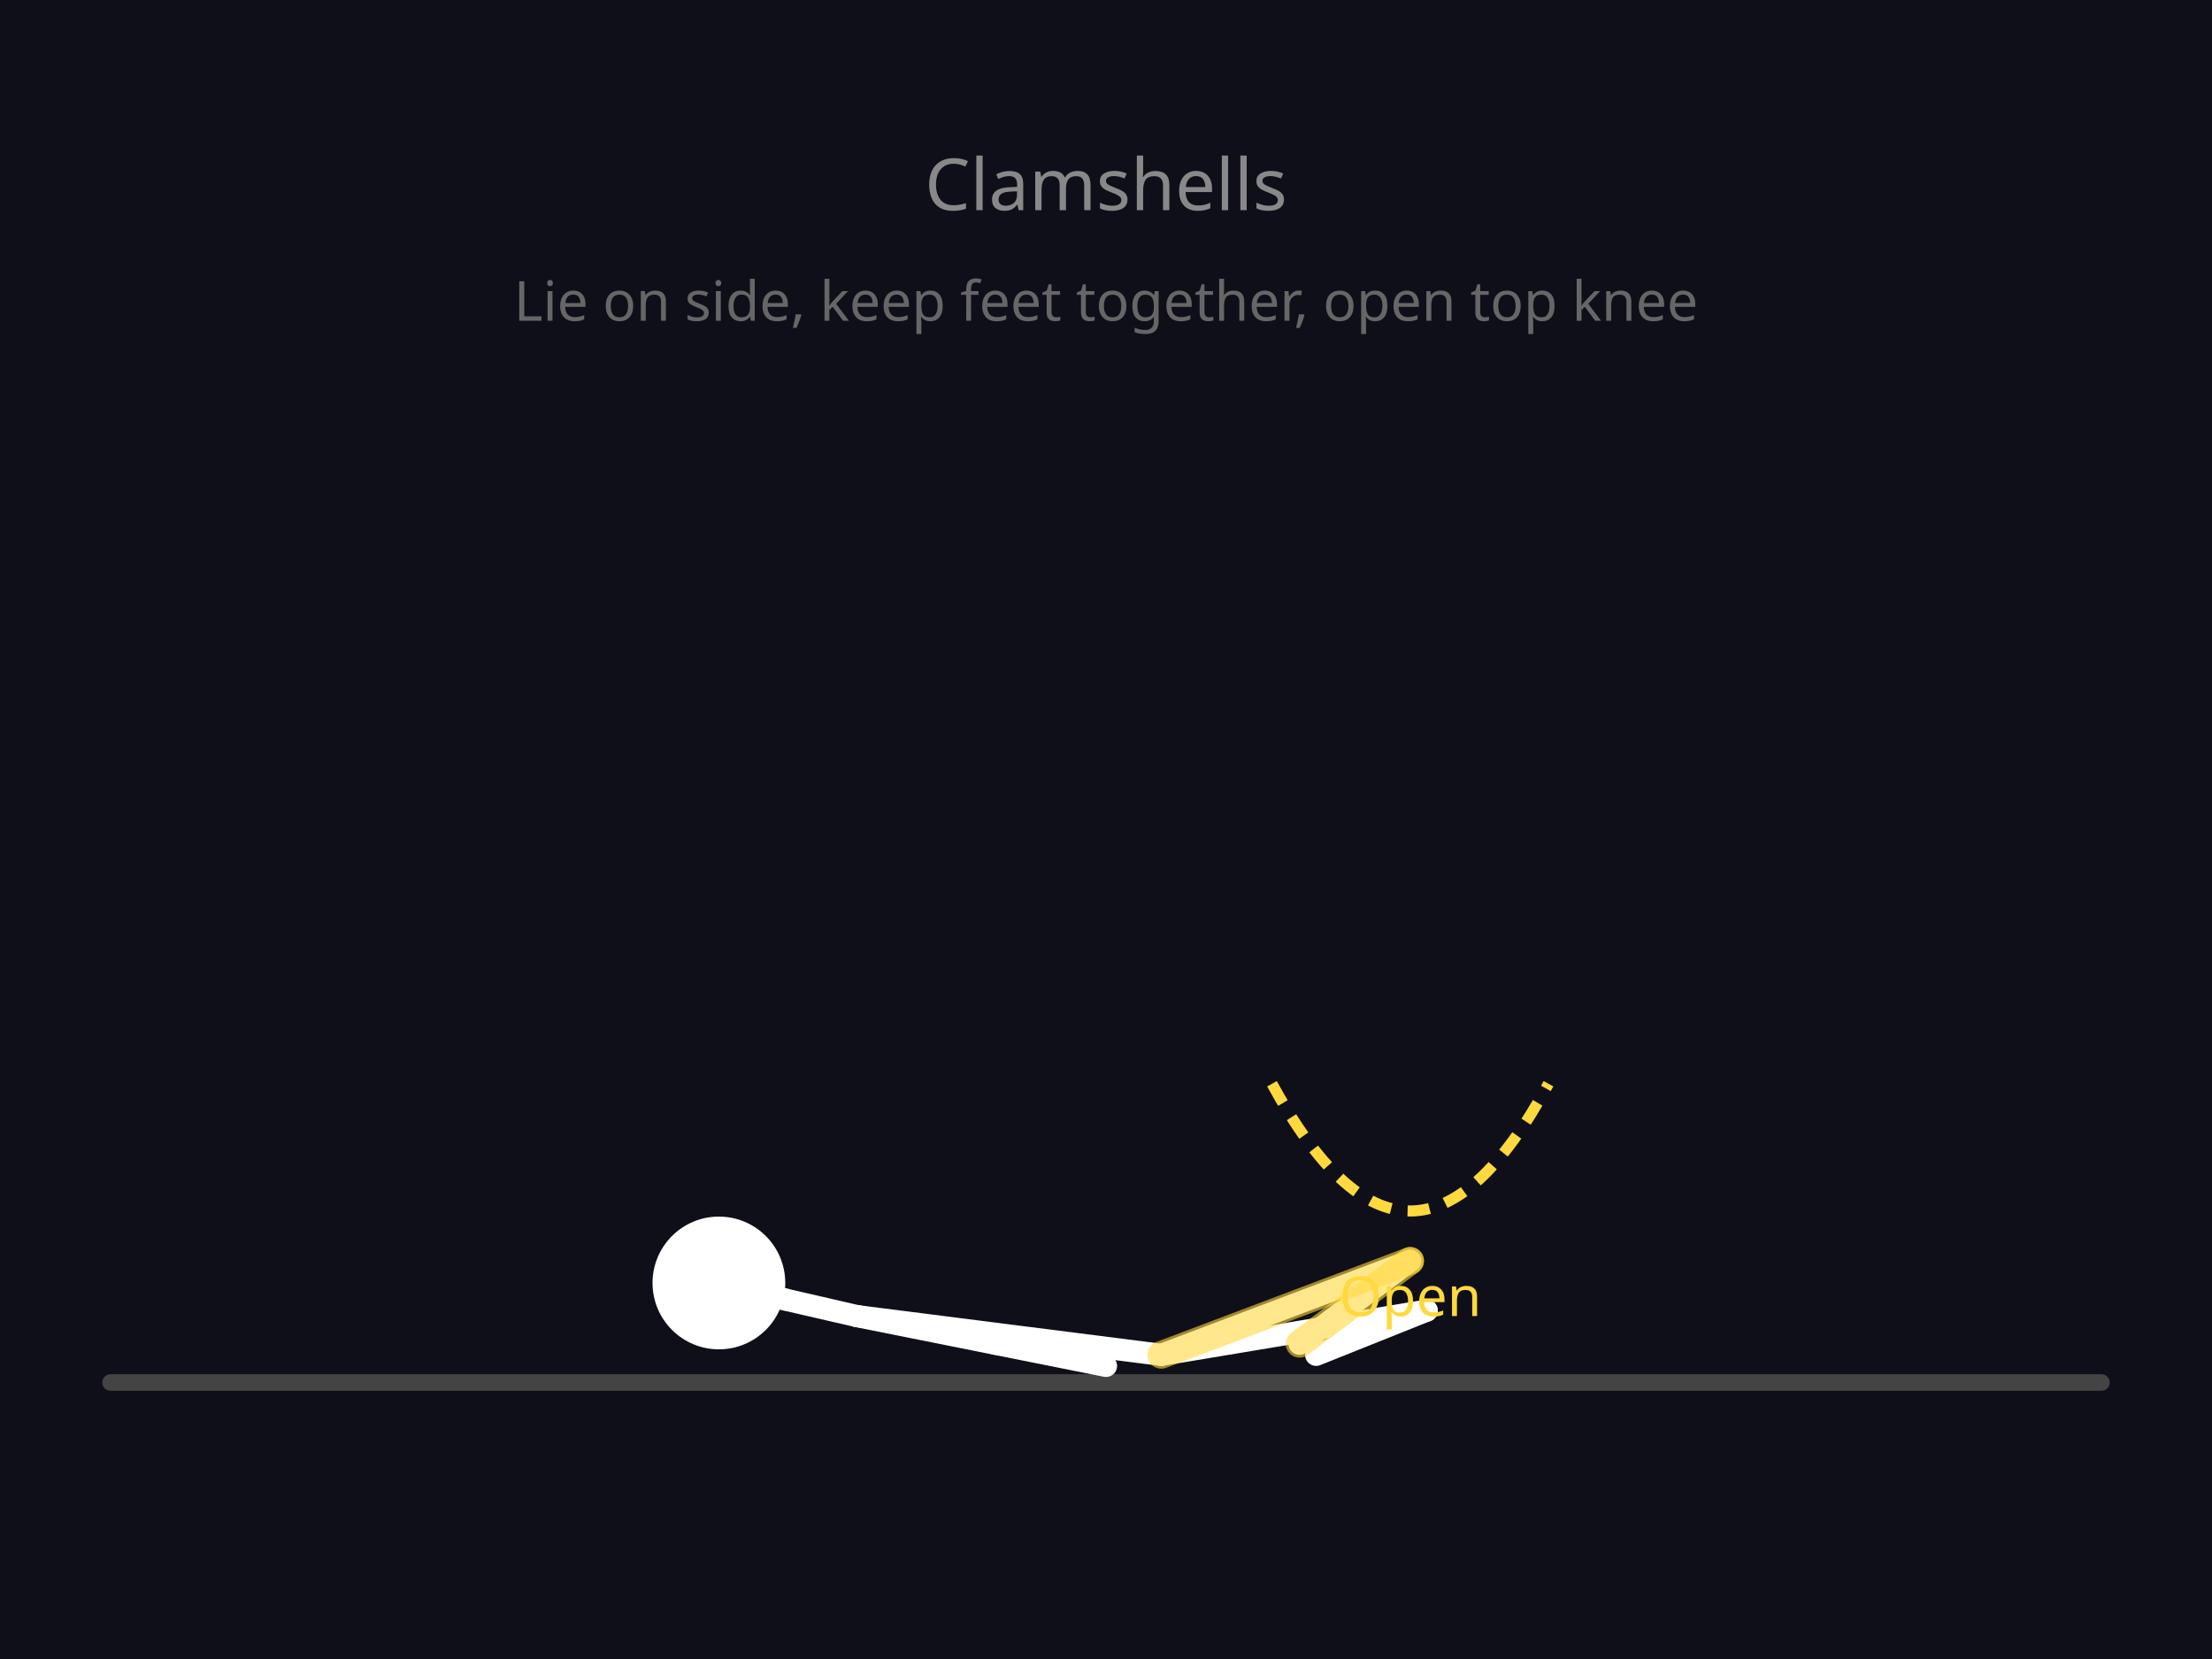
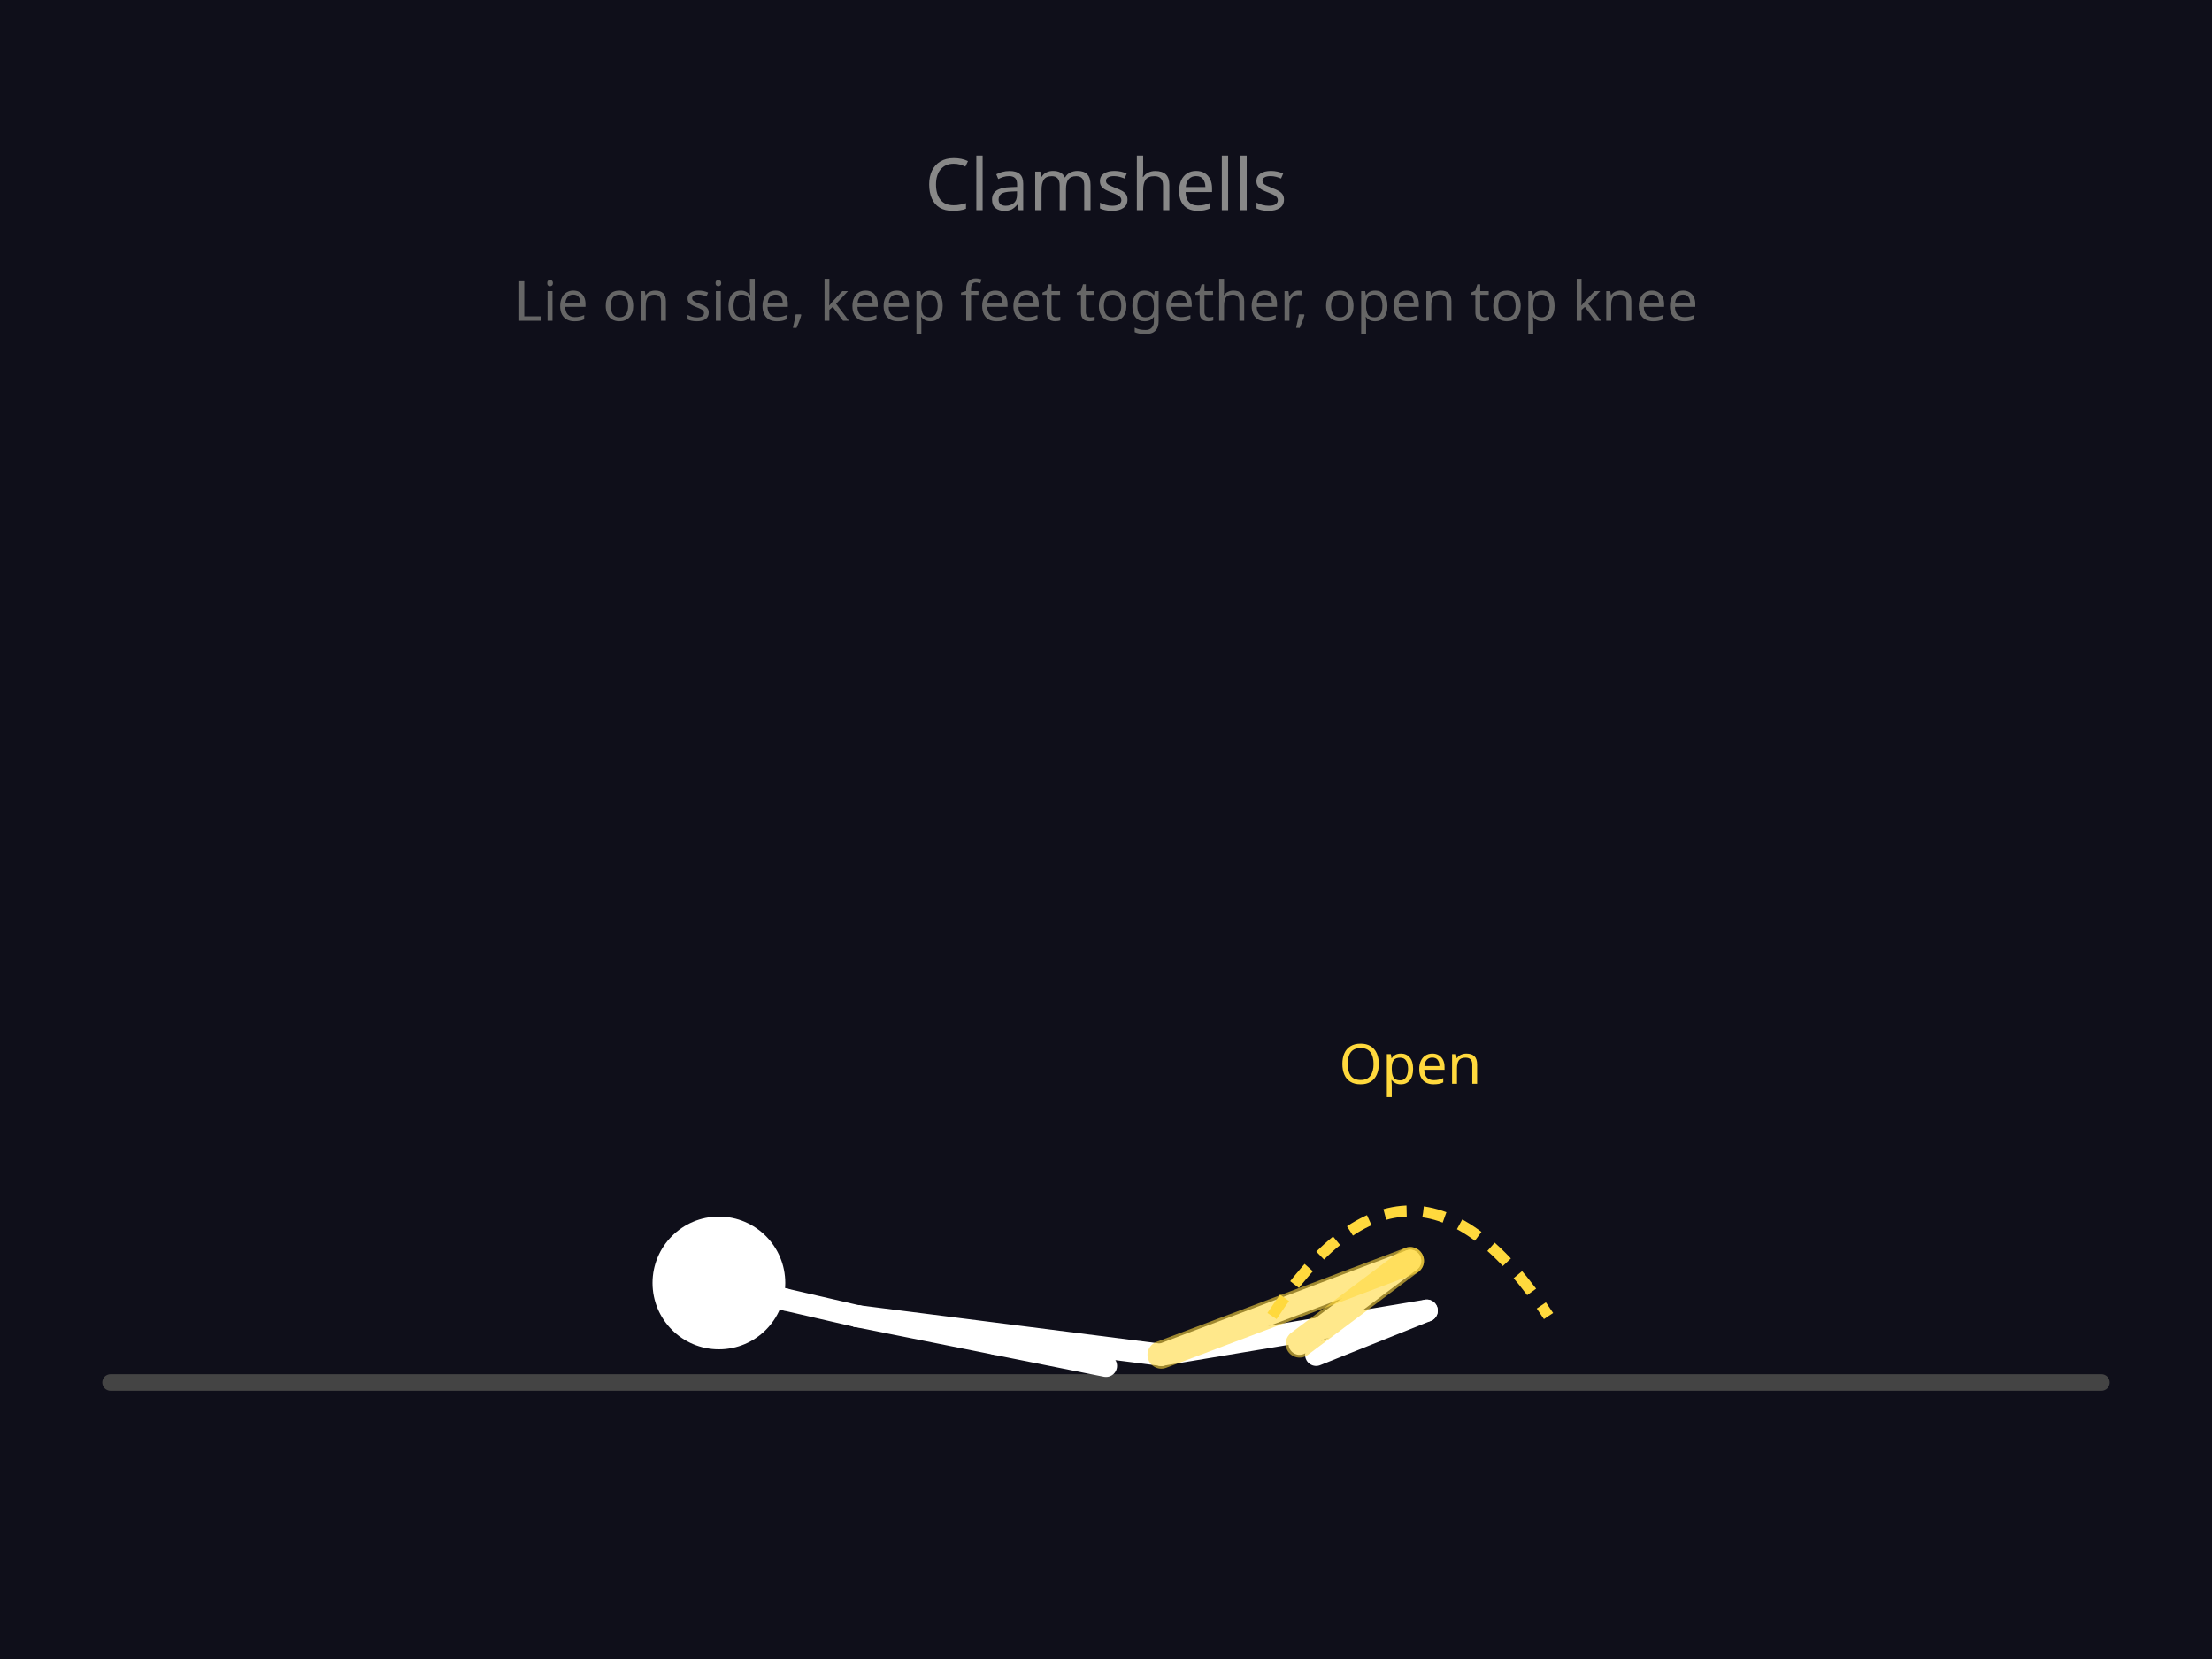
<svg xmlns="http://www.w3.org/2000/svg" viewBox="0 0 400 300">
  <rect width="400" height="300" fill="#0f0f1a" />
  <line x1="20" y1="250" x2="380" y2="250" stroke="#444" stroke-width="3" stroke-linecap="round" />
  <text x="200" y="38" fill="#888" font-size="13" font-family="sans-serif" text-anchor="middle">Clamshells</text>
  <text x="200" y="58" fill="#666" font-size="10" font-family="sans-serif" text-anchor="middle">Lie on side, keep feet together, open top knee</text>
  <g stroke="#555" stroke-width="2" fill="none" stroke-linecap="round" stroke-linejoin="round" opacity="0.25">
    <circle cx="130" cy="232" r="12" fill="#444" stroke="none" />
    <line x1="130" y1="232" x2="142" y2="235" />
    <line x1="142" y1="235" x2="155" y2="238" />
    <line x1="155" y1="238" x2="210" y2="245" />
    <line x1="155" y1="238" x2="180" y2="243" />
    <line x1="180" y1="243" x2="200" y2="247" />
    <line x1="210" y1="245" x2="258" y2="237" />
    <line x1="258" y1="237" x2="238" y2="245" />
    <line x1="210" y1="245" x2="255" y2="228" />
    <line x1="255" y1="228" x2="235" y2="243" />
  </g>
  <g stroke="#FFF" stroke-width="4" fill="none" stroke-linecap="round" stroke-linejoin="round">
    <circle cx="130" cy="232" r="12" fill="#FFF" stroke="none" />
    <line x1="130" y1="232" x2="142" y2="235" />
    <line x1="142" y1="235" x2="155" y2="238" />
    <line x1="155" y1="238" x2="210" y2="245" />
    <line x1="155" y1="238" x2="180" y2="243" />
    <line x1="180" y1="243" x2="200" y2="247" />
    <line x1="210" y1="245" x2="258" y2="237" />
    <line x1="258" y1="237" x2="238" y2="245" />
    <line x1="210" y1="245" x2="255" y2="228" />
    <line x1="255" y1="228" x2="235" y2="243" />
    <line x1="210" y1="245" x2="255" y2="228" stroke="#FFD93D" stroke-width="5" opacity="0.6" />
    <line x1="255" y1="228" x2="235" y2="243" stroke="#FFD93D" stroke-width="5" opacity="0.6" />
  </g>
-   <path d="M 230.016 195.984 Q 255.016 241.984 280.016 195.984" stroke="#FFD93D" stroke-width="2" fill="none" stroke-dasharray="4,3" />
-   <text x="255.016" y="237.984" fill="#FFD93D" font-size="10" text-anchor="middle" font-family="sans-serif">Open</text>
+   <path d="M 230.021 237.979 Q 255.021 199.979 280.021 237.979" stroke="#FFD93D" stroke-width="2" fill="none" stroke-dasharray="4,3" />
+   <text x="255.021" y="195.979" fill="#FFD93D" font-size="10" text-anchor="middle" font-family="sans-serif">Open</text>
</svg>
